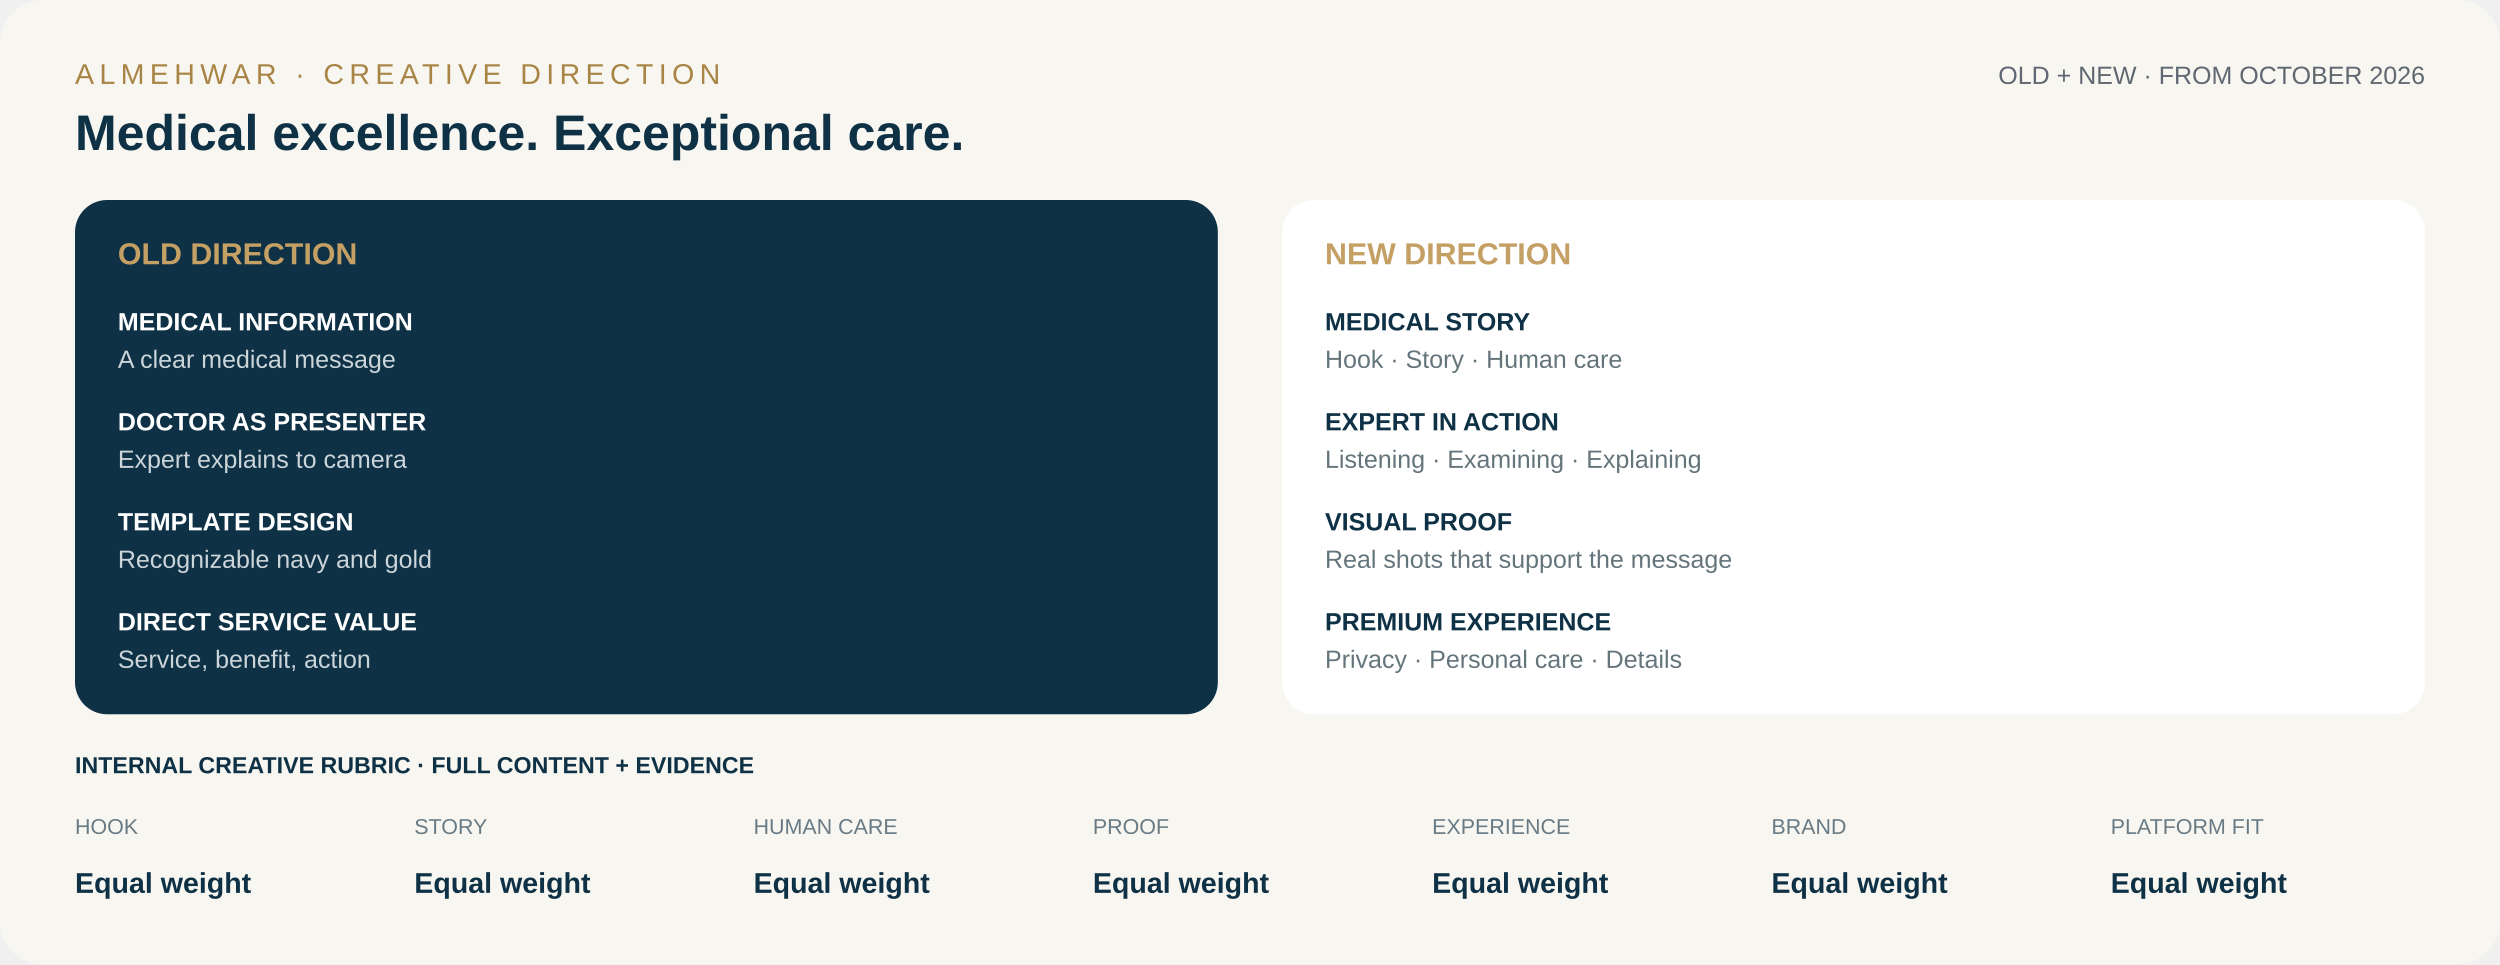
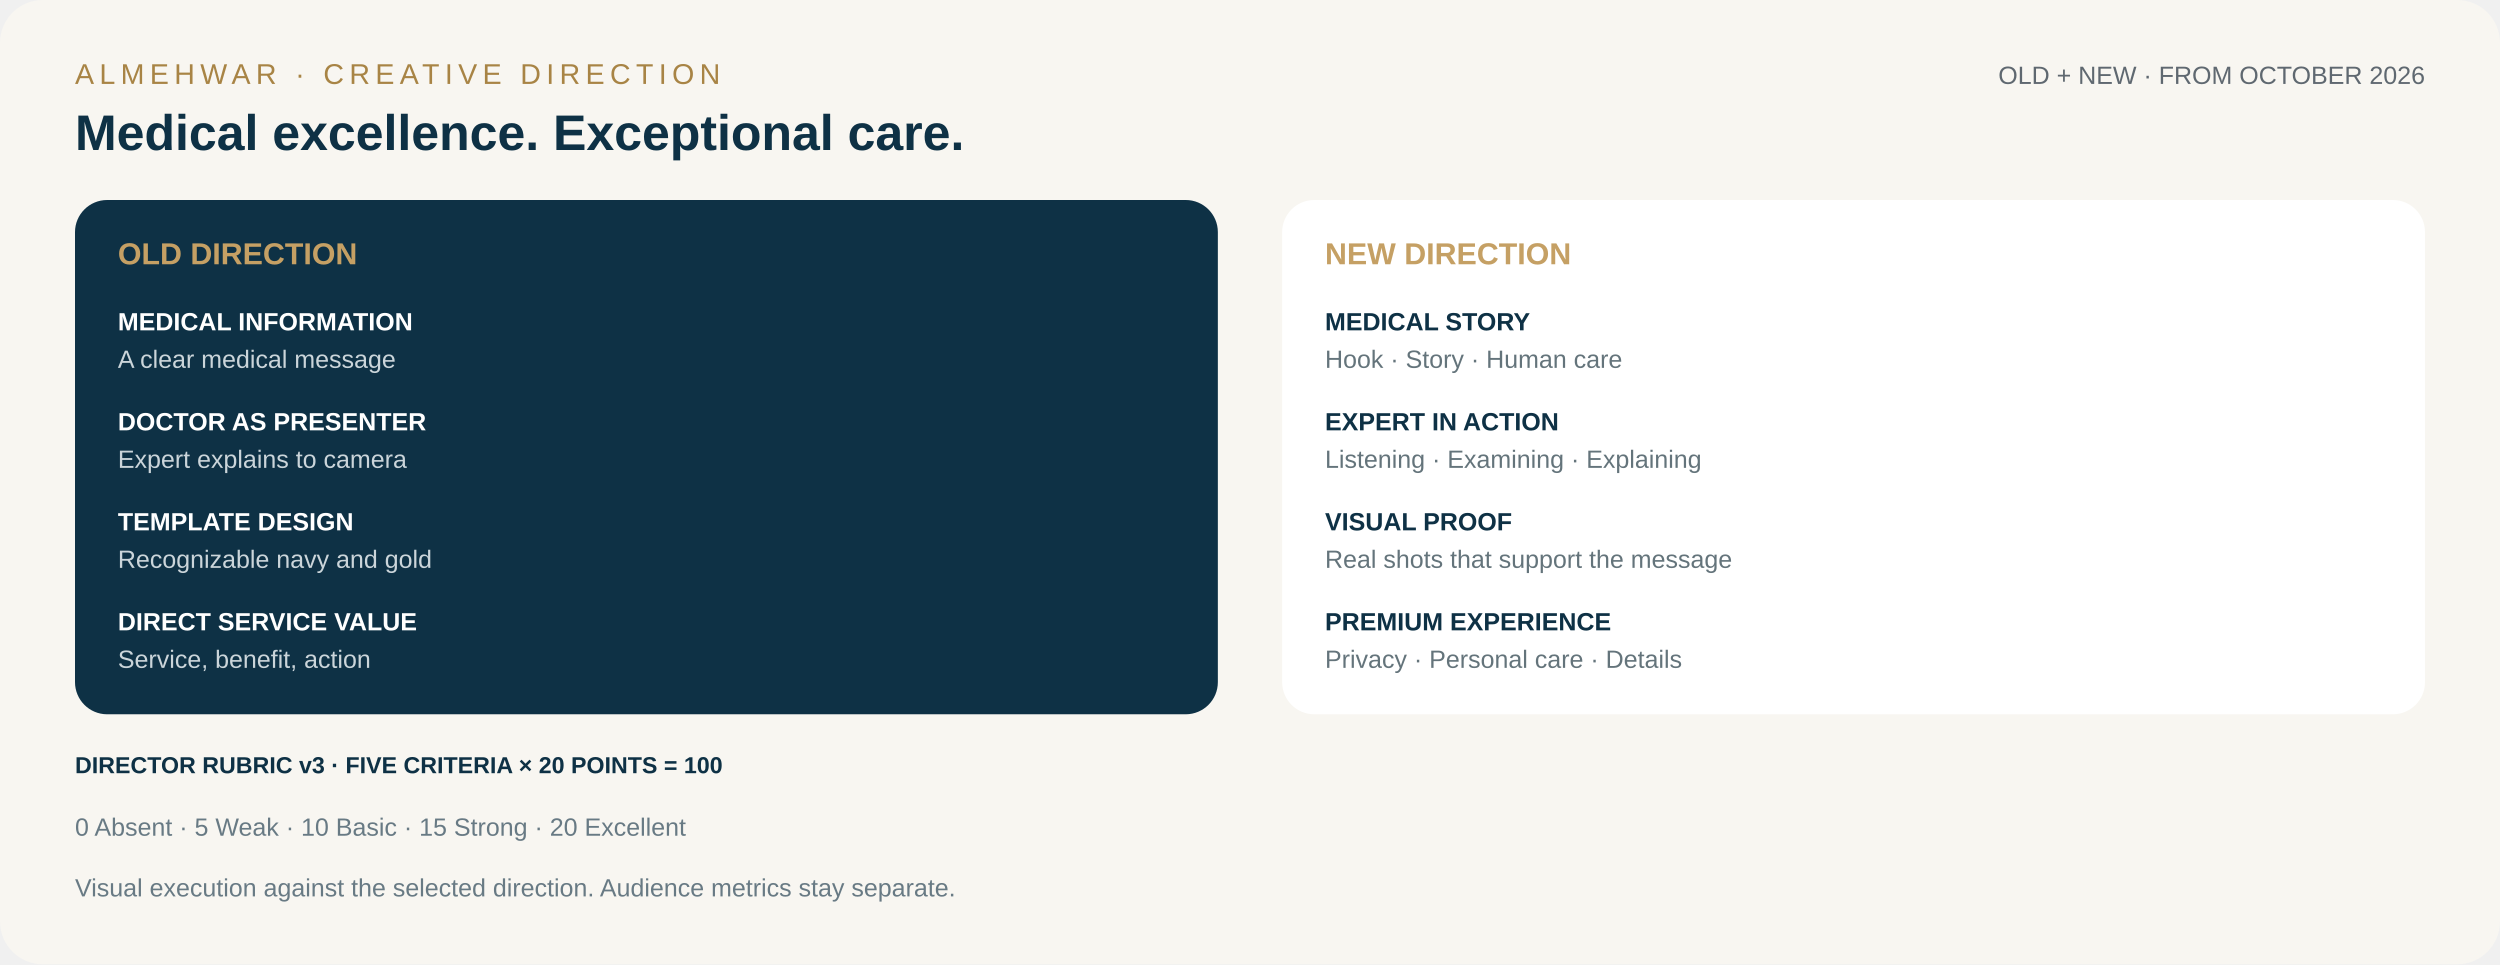
<svg xmlns="http://www.w3.org/2000/svg" width="1400" height="540" viewBox="0 0 1400 540" role="img">
  <rect width="1400" height="540" rx="24" fill="#f8f6f1" />
  <style>text{font-family:Arial,sans-serif}</style>
  <text x="42" y="47" font-size="16" letter-spacing="3" fill="#a88445">ALMEHWAR · CREATIVE DIRECTION</text>
  <text x="42" y="84" font-size="28" font-weight="700" fill="#0e3145">Medical excellence. Exceptional care.</text>
  <text x="1358" y="47" text-anchor="end" font-size="14" fill="#5f6870">OLD + NEW · FROM OCTOBER 2026</text>
  <rect x="42" y="112" width="640" height="288" rx="18" fill="#0e3145" />
  <text x="66" y="148" font-size="17" font-weight="700" fill="#c5a064">OLD DIRECTION</text>
  <text x="66" y="185" font-size="14" font-weight="700" fill="#ffffff">MEDICAL INFORMATION</text>
  <text x="66" y="206" font-size="14" fill="#cbd5da">A clear medical message</text>
  <text x="66" y="241" font-size="14" font-weight="700" fill="#ffffff">DOCTOR AS PRESENTER</text>
  <text x="66" y="262" font-size="14" fill="#cbd5da">Expert explains to camera</text>
  <text x="66" y="297" font-size="14" font-weight="700" fill="#ffffff">TEMPLATE DESIGN</text>
  <text x="66" y="318" font-size="14" fill="#cbd5da">Recognizable navy and gold</text>
  <text x="66" y="353" font-size="14" font-weight="700" fill="#ffffff">DIRECT SERVICE VALUE</text>
  <text x="66" y="374" font-size="14" fill="#cbd5da">Service, benefit, action</text>
  <rect x="718" y="112" width="640" height="288" rx="18" fill="#ffffff" />
  <text x="742" y="148" font-size="17" font-weight="700" fill="#c5a064">NEW DIRECTION</text>
  <text x="742" y="185" font-size="14" font-weight="700" fill="#0e3145">MEDICAL STORY</text>
  <text x="742" y="206" font-size="14" fill="#64747b">Hook · Story · Human care</text>
  <text x="742" y="241" font-size="14" font-weight="700" fill="#0e3145">EXPERT IN ACTION</text>
  <text x="742" y="262" font-size="14" fill="#64747b">Listening · Examining · Explaining</text>
  <text x="742" y="297" font-size="14" font-weight="700" fill="#0e3145">VISUAL PROOF</text>
  <text x="742" y="318" font-size="14" fill="#64747b">Real shots that support the message</text>
  <text x="742" y="353" font-size="14" font-weight="700" fill="#0e3145">PREMIUM EXPERIENCE</text>
  <text x="742" y="374" font-size="14" fill="#64747b">Privacy · Personal care · Details</text>
-   <text x="42" y="433" font-size="13" font-weight="700" fill="#0e3145">INTERNAL CREATIVE RUBRIC · FULL CONTENT + EVIDENCE</text>
-   <text x="42" y="467" font-size="12" fill="#687a84">HOOK</text>
-   <text x="42" y="500" font-size="16" font-weight="700" fill="#0e3145">Equal weight</text>
-   <text x="232" y="467" font-size="12" fill="#687a84">STORY</text>
-   <text x="232" y="500" font-size="16" font-weight="700" fill="#0e3145">Equal weight</text>
-   <text x="422" y="467" font-size="12" fill="#687a84">HUMAN CARE</text>
-   <text x="422" y="500" font-size="16" font-weight="700" fill="#0e3145">Equal weight</text>
-   <text x="612" y="467" font-size="12" fill="#687a84">PROOF</text>
-   <text x="612" y="500" font-size="16" font-weight="700" fill="#0e3145">Equal weight</text>
-   <text x="802" y="467" font-size="12" fill="#687a84">EXPERIENCE</text>
-   <text x="802" y="500" font-size="16" font-weight="700" fill="#0e3145">Equal weight</text>
-   <text x="992" y="467" font-size="12" fill="#687a84">BRAND</text>
-   <text x="992" y="500" font-size="16" font-weight="700" fill="#0e3145">Equal weight</text>
-   <text x="1182" y="467" font-size="12" fill="#687a84">PLATFORM FIT</text>
-   <text x="1182" y="500" font-size="16" font-weight="700" fill="#0e3145">Equal weight</text>
+   <text x="42" y="433" font-size="13" font-weight="700" fill="#0e3145">DIRECTOR RUBRIC v3 · FIVE CRITERIA × 20 POINTS = 100</text>
+   <text x="42" y="468" font-size="14" fill="#687a84">0 Absent · 5 Weak · 10 Basic · 15 Strong · 20 Excellent</text>
+   <text x="42" y="502" font-size="14" fill="#687a84">Visual execution against the selected direction. Audience metrics stay separate.</text>
</svg>
